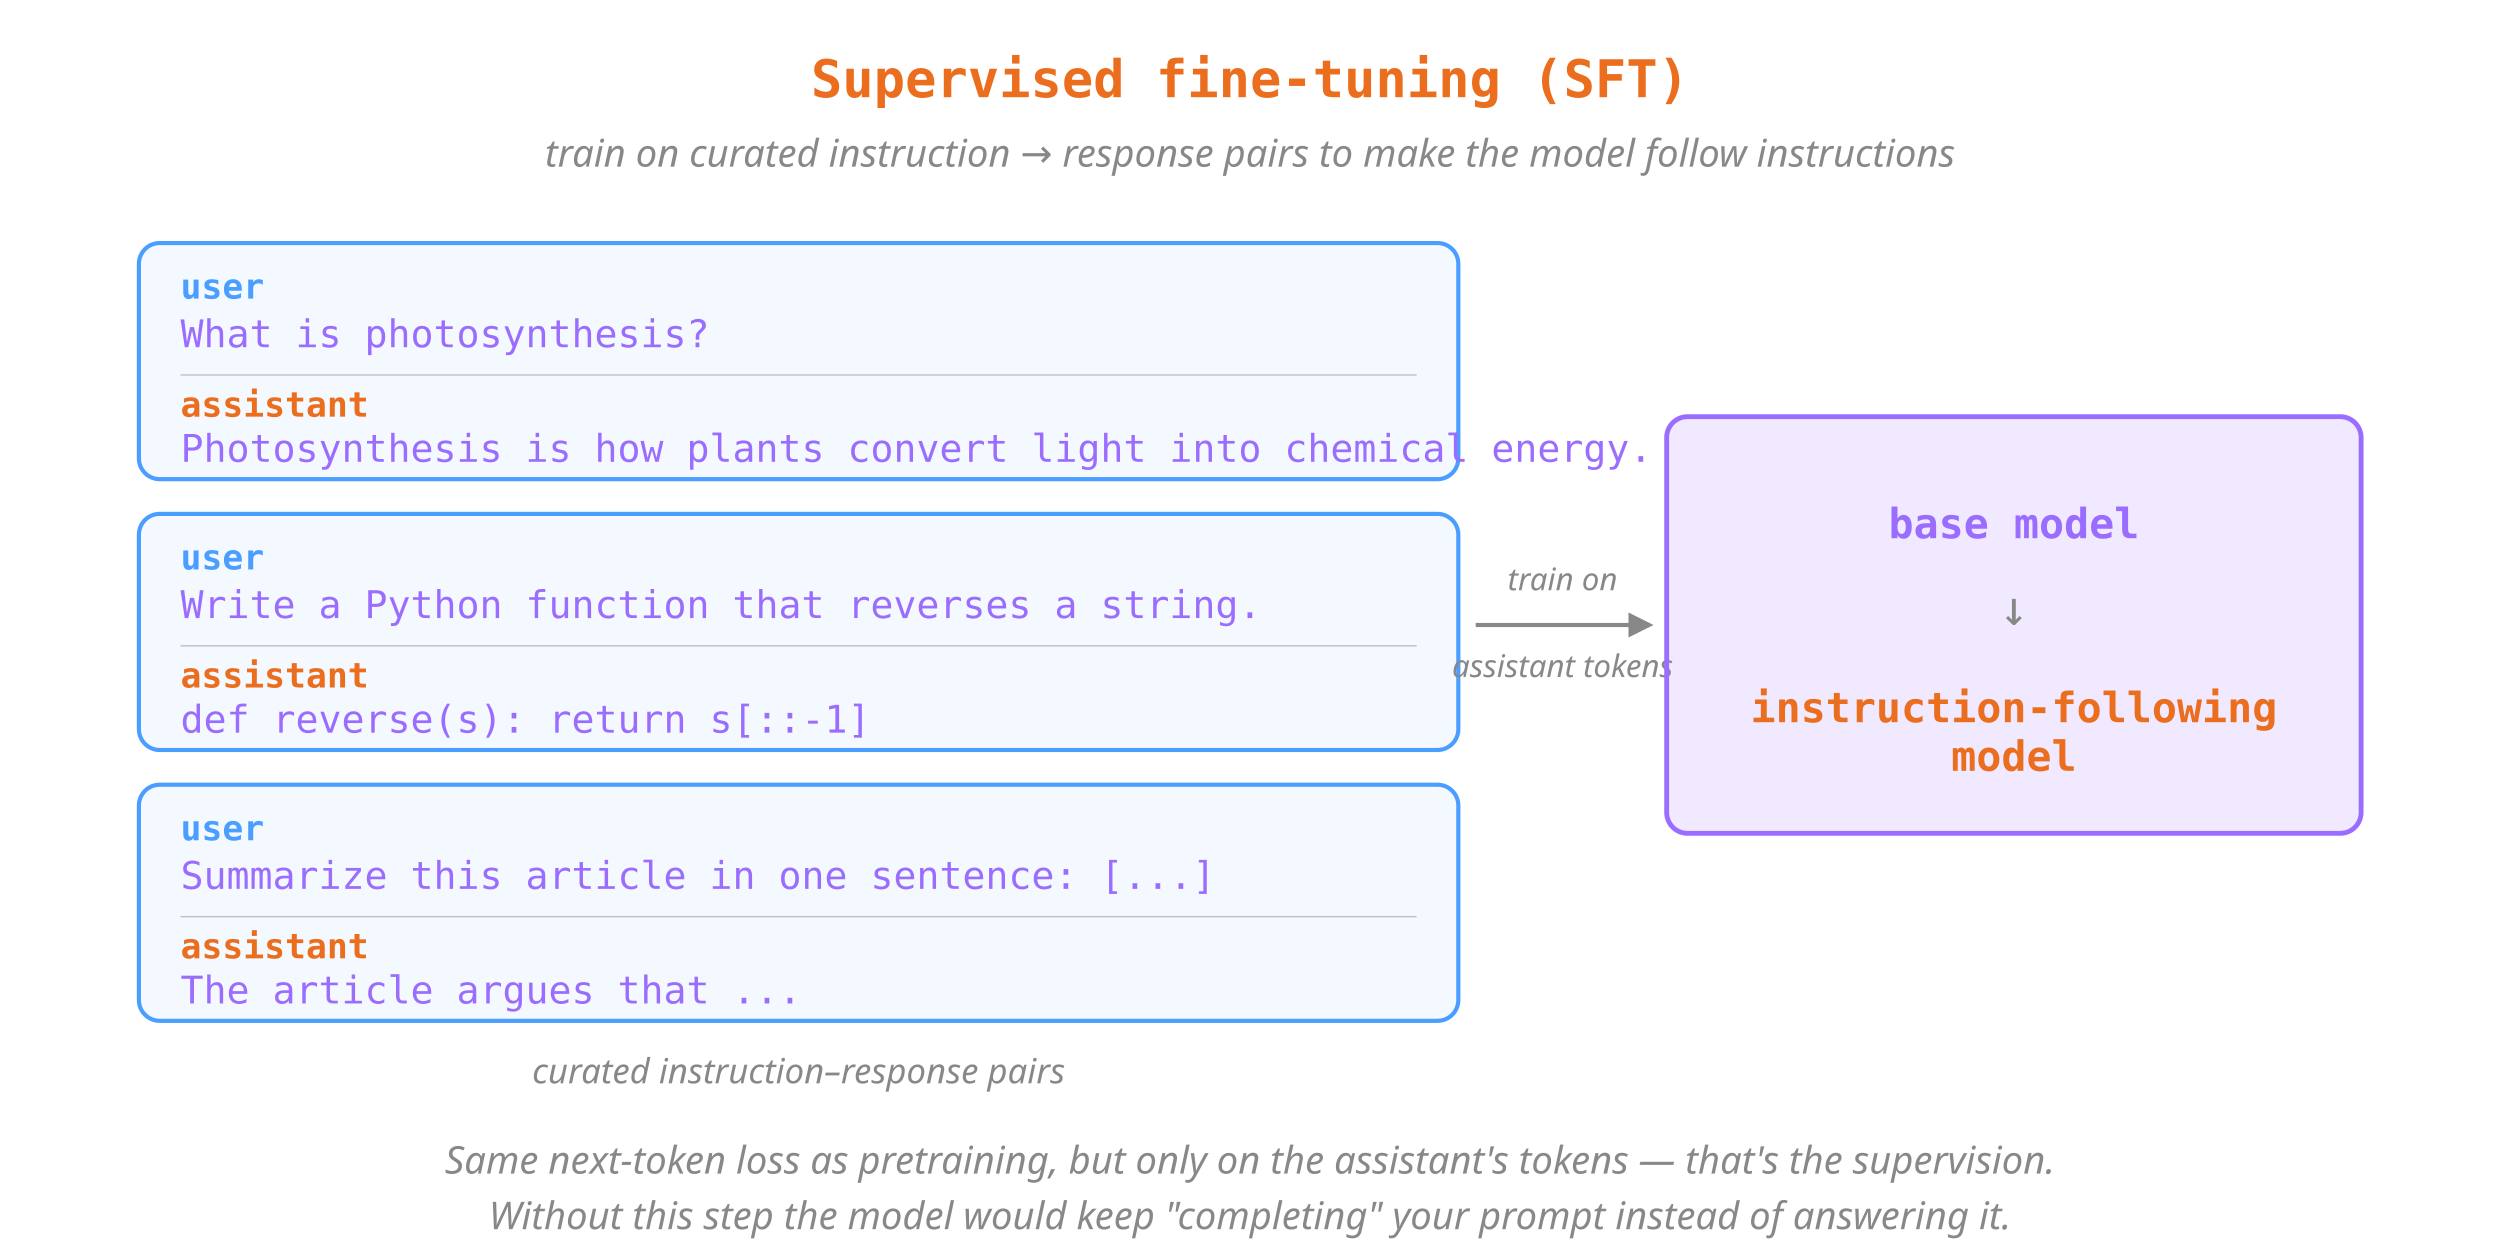
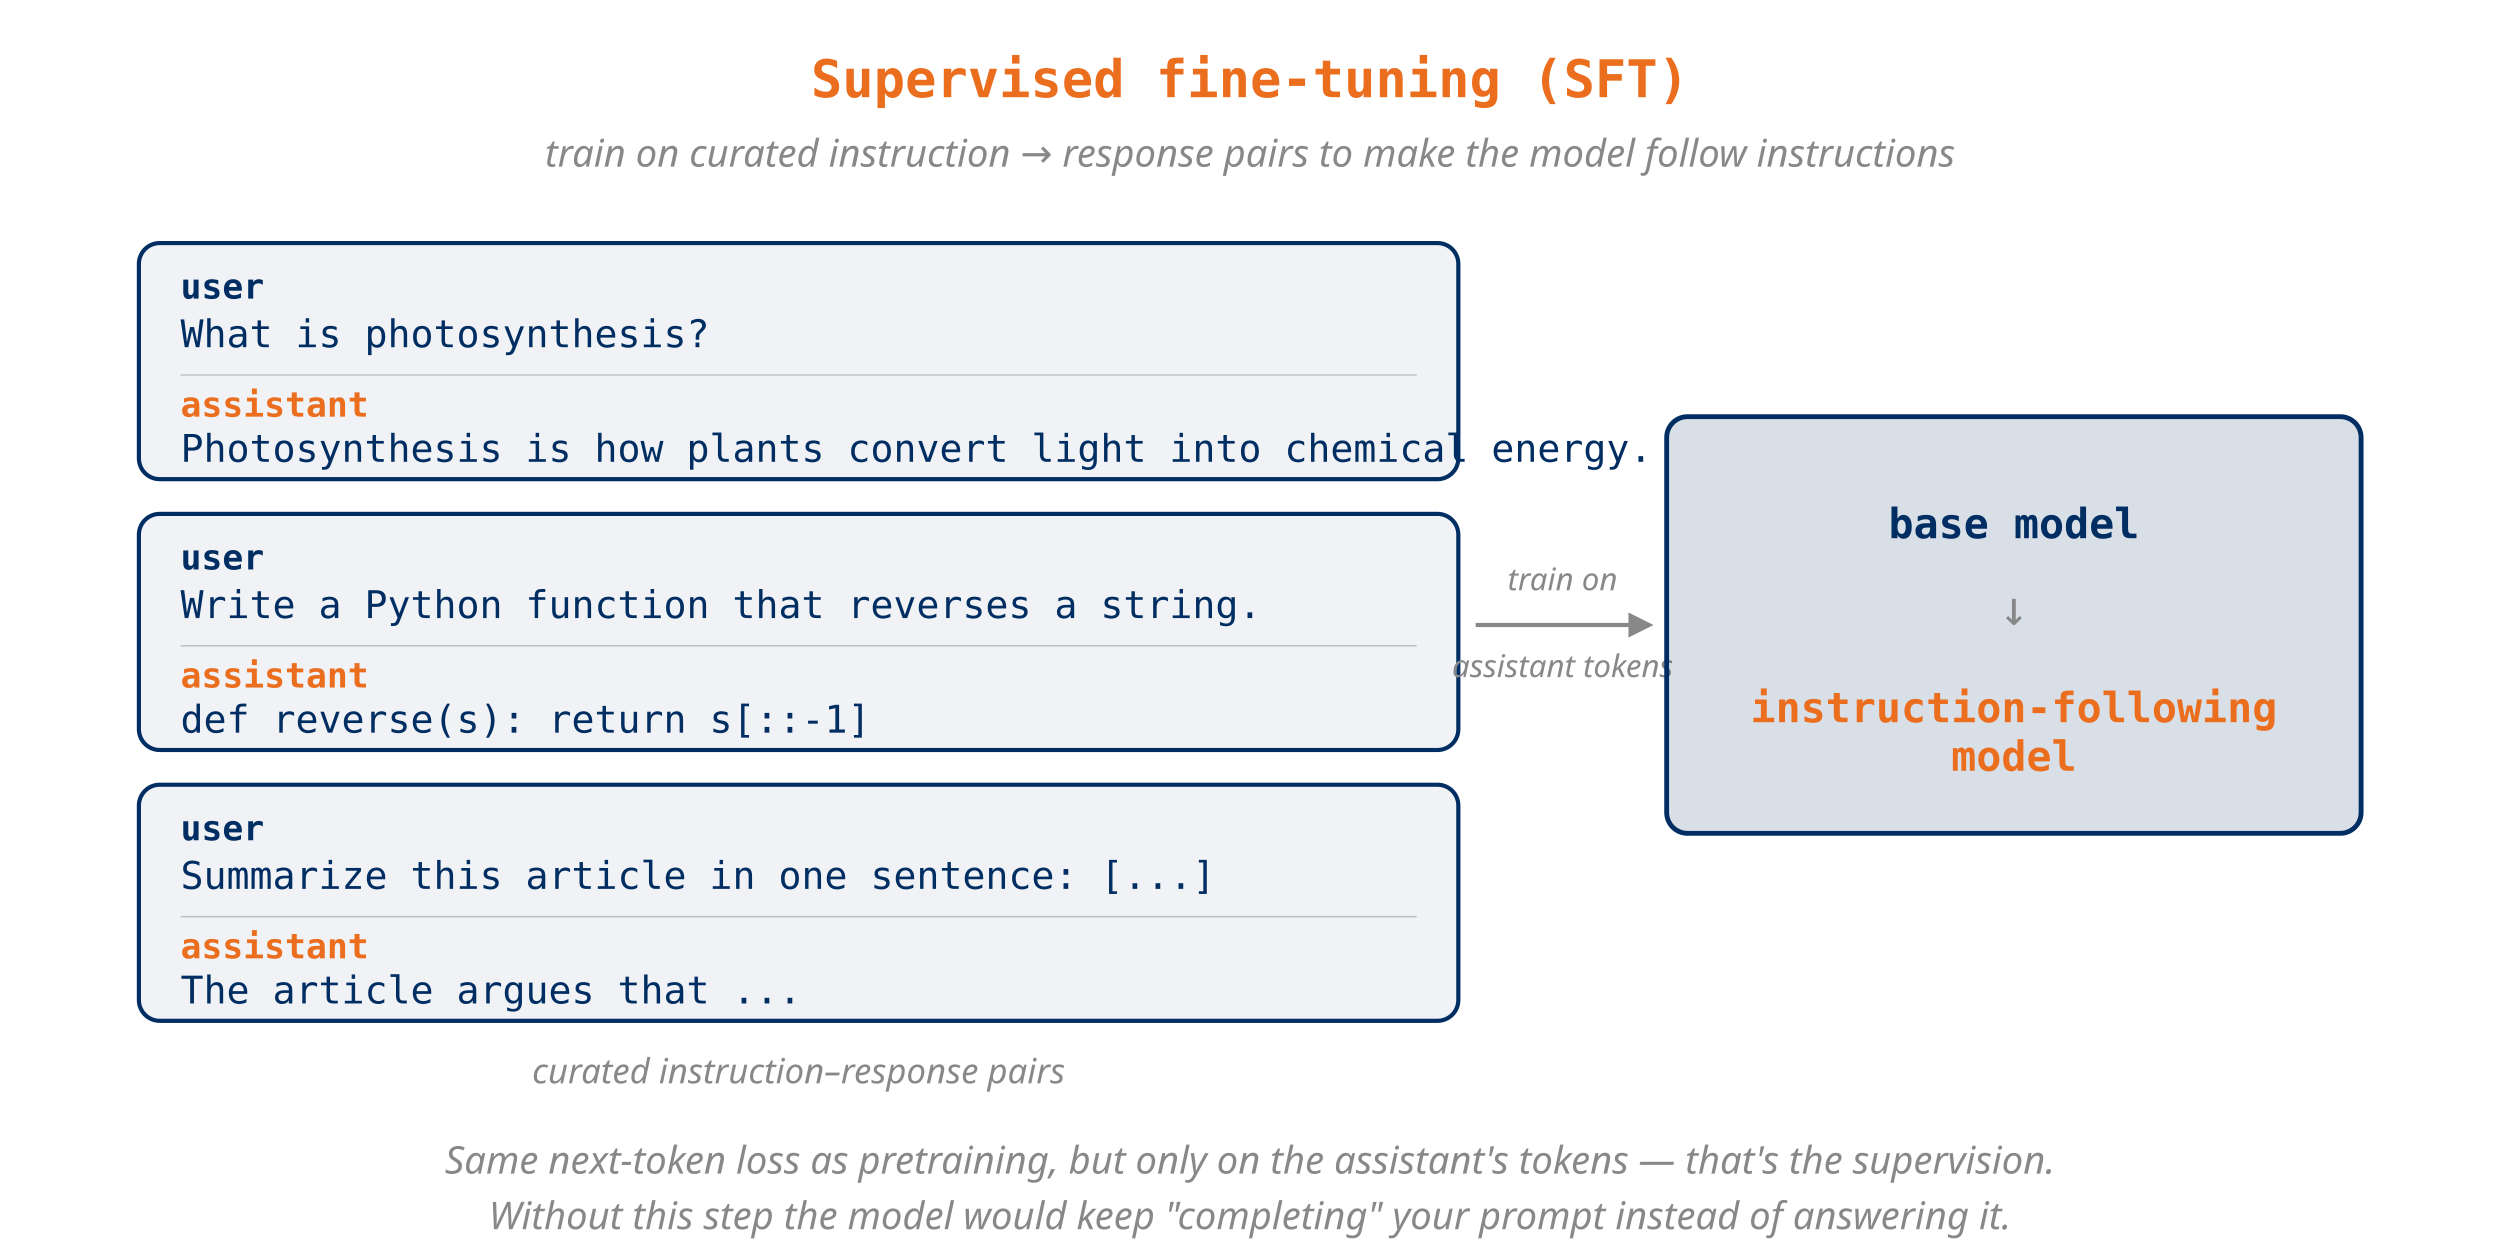
<svg xmlns="http://www.w3.org/2000/svg" viewBox="0 0 720 360" role="img" aria-label="Supervised fine-tuning: the model is trained on curated instruction and response pairs">
  <defs>
    <marker id="arr-gray-t3" markerWidth="6" markerHeight="6" refX="5" refY="3" orient="auto">
      <polygon points="0,0 6,3 0,6" fill="#888" />
    </marker>
  </defs>
  <text x="360" y="28" text-anchor="middle" fill="#EB6E1F" font-size="15" font-family="ui-monospace, monospace" font-weight="600">Supervised fine-tuning (SFT)</text>
  <text x="360" y="48" text-anchor="middle" fill="#888" font-size="11" font-family="sans-serif" font-style="italic">train on curated instruction → response pairs to make the model follow instructions</text>
-   <rect x="40" y="70" width="380" height="68" rx="6" ry="6" fill="rgba(74,158,255,0.06)" stroke="#4a9eff" stroke-width="1.2" />
-   <text x="52" y="86" fill="#4a9eff" font-size="10" font-family="ui-monospace, monospace" font-weight="600">user</text>
-   <text x="52" y="100" fill="#9b6dff" font-size="11" font-family="ui-monospace, monospace">What is photosynthesis?</text>
+   <rect x="40" y="70" width="380" height="68" rx="6" ry="6" fill="rgba(0,45,98,0.06)" stroke="#002D62" stroke-width="1.2" />
+   <text x="52" y="86" fill="#002D62" font-size="10" font-family="ui-monospace, monospace" font-weight="600">user</text>
+   <text x="52" y="100" fill="#002D62" font-size="11" font-family="ui-monospace, monospace">What is photosynthesis?</text>
  <line x1="52" y1="108" x2="408" y2="108" stroke="#888" stroke-width="0.4" opacity="0.5" />
  <text x="52" y="120" fill="#EB6E1F" font-size="10" font-family="ui-monospace, monospace" font-weight="600">assistant</text>
-   <text x="52" y="133" fill="#9b6dff" font-size="11" font-family="ui-monospace, monospace">Photosynthesis is how plants convert light into chemical energy.</text>
-   <rect x="40" y="148" width="380" height="68" rx="6" ry="6" fill="rgba(74,158,255,0.06)" stroke="#4a9eff" stroke-width="1.2" />
-   <text x="52" y="164" fill="#4a9eff" font-size="10" font-family="ui-monospace, monospace" font-weight="600">user</text>
-   <text x="52" y="178" fill="#9b6dff" font-size="11" font-family="ui-monospace, monospace">Write a Python function that reverses a string.</text>
+   <text x="52" y="133" fill="#002D62" font-size="11" font-family="ui-monospace, monospace">Photosynthesis is how plants convert light into chemical energy.</text>
+   <rect x="40" y="148" width="380" height="68" rx="6" ry="6" fill="rgba(0,45,98,0.06)" stroke="#002D62" stroke-width="1.2" />
+   <text x="52" y="164" fill="#002D62" font-size="10" font-family="ui-monospace, monospace" font-weight="600">user</text>
+   <text x="52" y="178" fill="#002D62" font-size="11" font-family="ui-monospace, monospace">Write a Python function that reverses a string.</text>
  <line x1="52" y1="186" x2="408" y2="186" stroke="#888" stroke-width="0.4" opacity="0.5" />
  <text x="52" y="198" fill="#EB6E1F" font-size="10" font-family="ui-monospace, monospace" font-weight="600">assistant</text>
-   <text x="52" y="211" fill="#9b6dff" font-size="11" font-family="ui-monospace, monospace">def reverse(s): return s[::-1]</text>
-   <rect x="40" y="226" width="380" height="68" rx="6" ry="6" fill="rgba(74,158,255,0.06)" stroke="#4a9eff" stroke-width="1.2" />
-   <text x="52" y="242" fill="#4a9eff" font-size="10" font-family="ui-monospace, monospace" font-weight="600">user</text>
-   <text x="52" y="256" fill="#9b6dff" font-size="11" font-family="ui-monospace, monospace">Summarize this article in one sentence: [...]</text>
+   <text x="52" y="211" fill="#002D62" font-size="11" font-family="ui-monospace, monospace">def reverse(s): return s[::-1]</text>
+   <rect x="40" y="226" width="380" height="68" rx="6" ry="6" fill="rgba(0,45,98,0.06)" stroke="#002D62" stroke-width="1.2" />
+   <text x="52" y="242" fill="#002D62" font-size="10" font-family="ui-monospace, monospace" font-weight="600">user</text>
+   <text x="52" y="256" fill="#002D62" font-size="11" font-family="ui-monospace, monospace">Summarize this article in one sentence: [...]</text>
  <line x1="52" y1="264" x2="408" y2="264" stroke="#888" stroke-width="0.4" opacity="0.5" />
  <text x="52" y="276" fill="#EB6E1F" font-size="10" font-family="ui-monospace, monospace" font-weight="600">assistant</text>
-   <text x="52" y="289" fill="#9b6dff" font-size="11" font-family="ui-monospace, monospace">The article argues that ...</text>
+   <text x="52" y="289" fill="#002D62" font-size="11" font-family="ui-monospace, monospace">The article argues that ...</text>
  <text x="230" y="312" text-anchor="middle" fill="#888" font-size="10" font-family="sans-serif" font-style="italic">curated instruction–response pairs</text>
  <line x1="425" y1="180" x2="475" y2="180" stroke="#888" stroke-width="1.2" marker-end="url(#arr-gray-t3)" />
  <text x="450" y="170" text-anchor="middle" fill="#888" font-size="9" font-family="sans-serif" font-style="italic">train on</text>
  <text x="450" y="195" text-anchor="middle" fill="#888" font-size="9" font-family="sans-serif" font-style="italic">assistant tokens</text>
-   <rect x="480" y="120" width="200" height="120" rx="6" ry="6" fill="rgba(155,109,255,0.15)" stroke="#9b6dff" stroke-width="1.4" />
-   <text x="580" y="155" text-anchor="middle" fill="#9b6dff" font-size="12" font-family="ui-monospace, monospace" font-weight="600">base model</text>
+   <rect x="480" y="120" width="200" height="120" rx="6" ry="6" fill="rgba(0,45,98,0.15)" stroke="#002D62" stroke-width="1.4" />
+   <text x="580" y="155" text-anchor="middle" fill="#002D62" font-size="12" font-family="ui-monospace, monospace" font-weight="600">base model</text>
  <text x="580" y="180" text-anchor="middle" fill="#888" font-size="14" font-family="ui-monospace, monospace">↓</text>
  <text x="580" y="208" text-anchor="middle" fill="#EB6E1F" font-size="12" font-family="ui-monospace, monospace" font-weight="600">instruction-following</text>
  <text x="580" y="222" text-anchor="middle" fill="#EB6E1F" font-size="12" font-family="ui-monospace, monospace" font-weight="600">model</text>
  <text x="360" y="338" text-anchor="middle" fill="#888" font-size="11" font-family="sans-serif" font-style="italic">Same next-token loss as pretraining, but only on the assistant's tokens — that's the supervision.</text>
  <text x="360" y="354" text-anchor="middle" fill="#888" font-size="11" font-family="sans-serif" font-style="italic">Without this step the model would keep "completing" your prompt instead of answering it.</text>
</svg>
